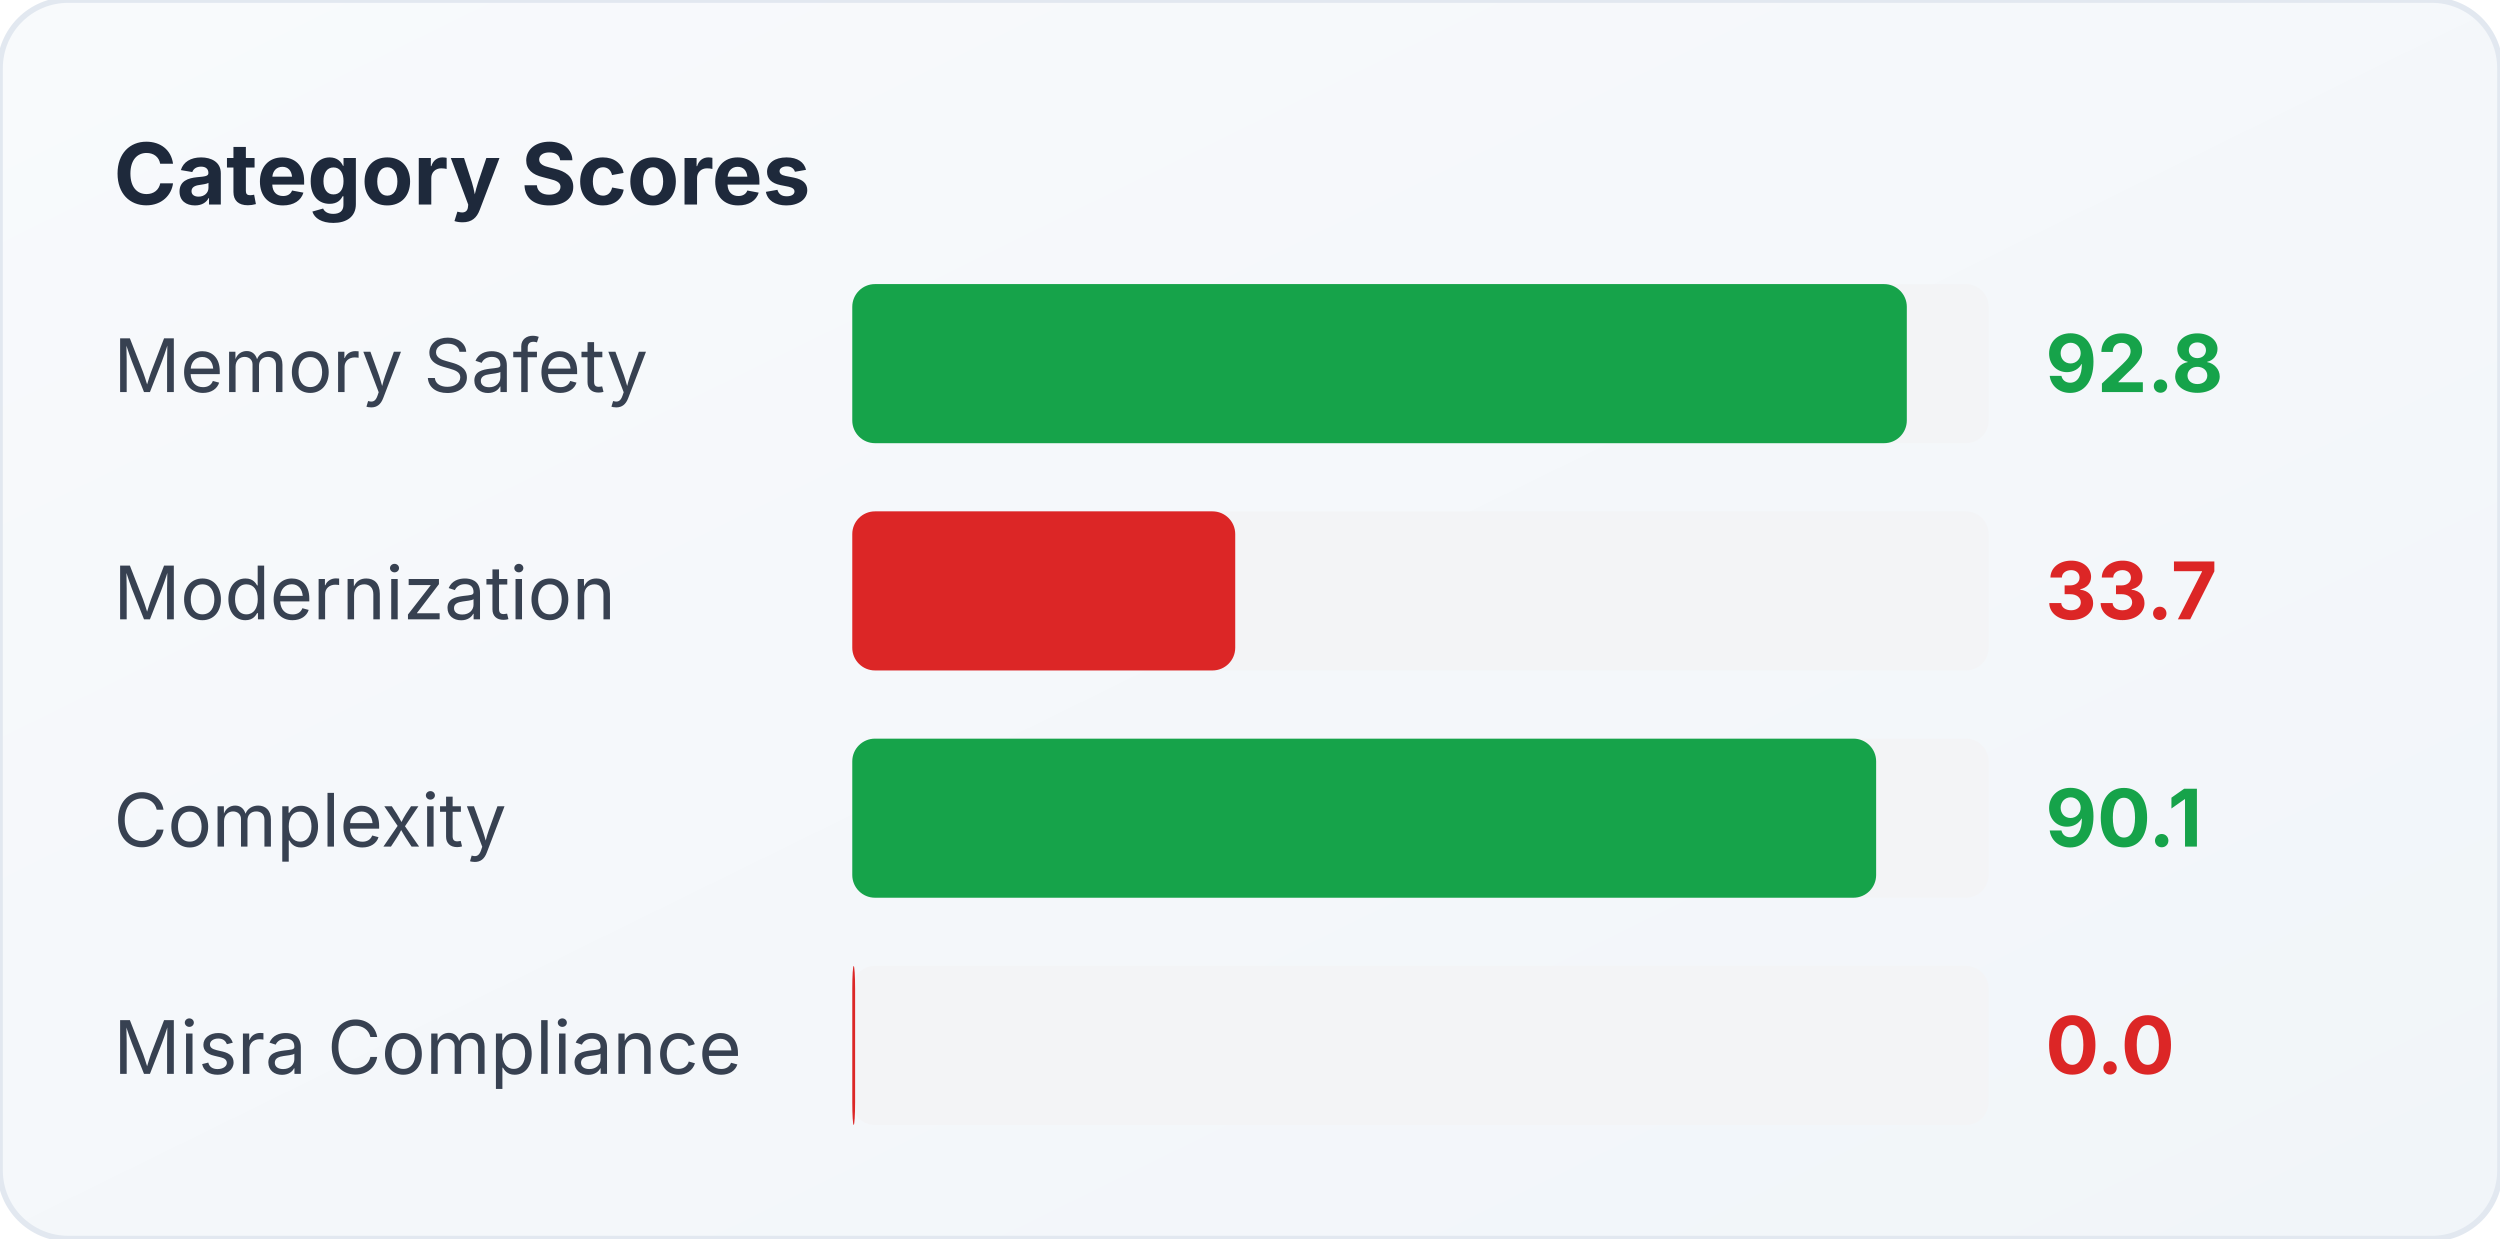
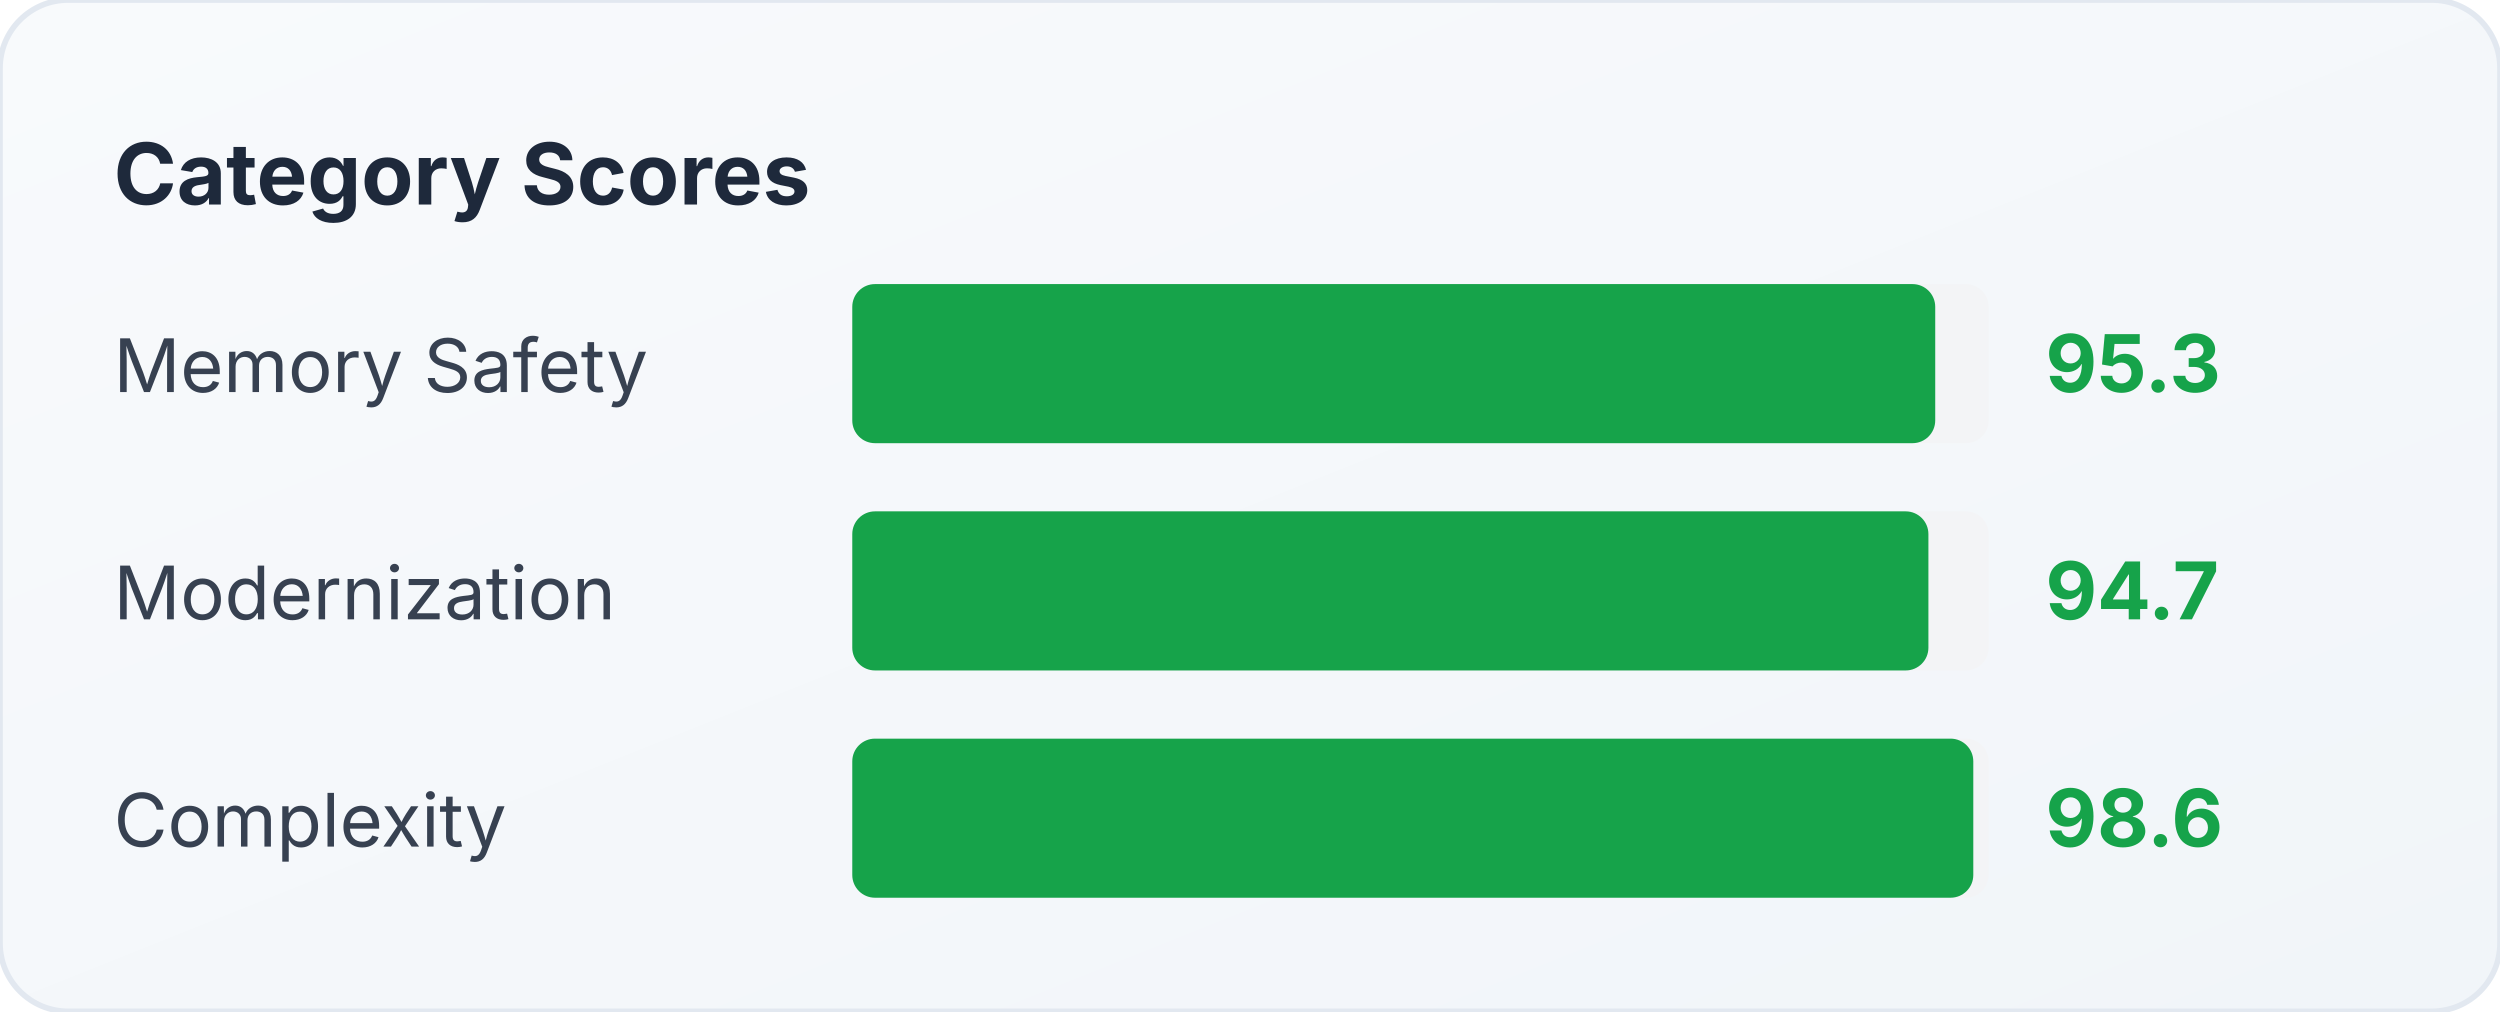
- <svg xmlns="http://www.w3.org/2000/svg" viewBox="0 0 440 218" width="440" height="218">
+ <svg xmlns="http://www.w3.org/2000/svg" viewBox="0 0 440 178" width="440" height="178">
  <defs>
    <linearGradient id="bg-grad2" x1="0" y1="0" x2="1" y2="1">
      <stop offset="0%" stop-color="#f8fafc" />
      <stop offset="100%" stop-color="#f1f5f9" />
    </linearGradient>
  </defs>
-   <rect width="440" height="218" rx="12" fill="url(#bg-grad2)" stroke="#e2e8f0" stroke-width="1" />
+   <rect width="440" height="178" rx="12" fill="url(#bg-grad2)" stroke="#e2e8f0" stroke-width="1" />
  <text x="20" y="36" font-family="system-ui, -apple-system, sans-serif" font-size="15" font-weight="700" fill="#1e293b">Category Scores</text>
  <text x="20" y="69.0" font-family="system-ui, -apple-system, sans-serif" font-size="13" fill="#374151">Memory Safety</text>
  <rect x="150" y="50" width="200" height="28" rx="4" fill="#f3f4f6" />
-   <rect x="150" y="50" width="185.6" height="28" rx="4" fill="#16a34a" />
-   <text x="360" y="69.0" font-family="system-ui, -apple-system, sans-serif" font-size="14" font-weight="700" fill="#16a34a">92.8</text>
+   <rect x="150" y="50" width="190.6" height="28" rx="4" fill="#16a34a" />
+   <text x="360" y="69.0" font-family="system-ui, -apple-system, sans-serif" font-size="14" font-weight="700" fill="#16a34a">95.3</text>
  <text x="20" y="109.0" font-family="system-ui, -apple-system, sans-serif" font-size="13" fill="#374151">Modernization</text>
  <rect x="150" y="90" width="200" height="28" rx="4" fill="#f3f4f6" />
-   <rect x="150" y="90" width="67.4" height="28" rx="4" fill="#dc2626" />
-   <text x="360" y="109.0" font-family="system-ui, -apple-system, sans-serif" font-size="14" font-weight="700" fill="#dc2626">33.7</text>
+   <rect x="150" y="90" width="189.4" height="28" rx="4" fill="#16a34a" />
+   <text x="360" y="109.0" font-family="system-ui, -apple-system, sans-serif" font-size="14" font-weight="700" fill="#16a34a">94.7</text>
  <text x="20" y="149.0" font-family="system-ui, -apple-system, sans-serif" font-size="13" fill="#374151">Complexity</text>
  <rect x="150" y="130" width="200" height="28" rx="4" fill="#f3f4f6" />
-   <rect x="150" y="130" width="180.2" height="28" rx="4" fill="#16a34a" />
-   <text x="360" y="149.0" font-family="system-ui, -apple-system, sans-serif" font-size="14" font-weight="700" fill="#16a34a">90.1</text>
-   <text x="20" y="189.0" font-family="system-ui, -apple-system, sans-serif" font-size="13" fill="#374151">Misra Compliance</text>
-   <rect x="150" y="170" width="200" height="28" rx="4" fill="#f3f4f6" />
-   <rect x="150" y="170" width="0.5" height="28" rx="4" fill="#dc2626" />
-   <text x="360" y="189.0" font-family="system-ui, -apple-system, sans-serif" font-size="14" font-weight="700" fill="#dc2626">0.0</text>
+   <rect x="150" y="130" width="197.3" height="28" rx="4" fill="#16a34a" />
+   <text x="360" y="149.0" font-family="system-ui, -apple-system, sans-serif" font-size="14" font-weight="700" fill="#16a34a">98.6</text>
</svg>
